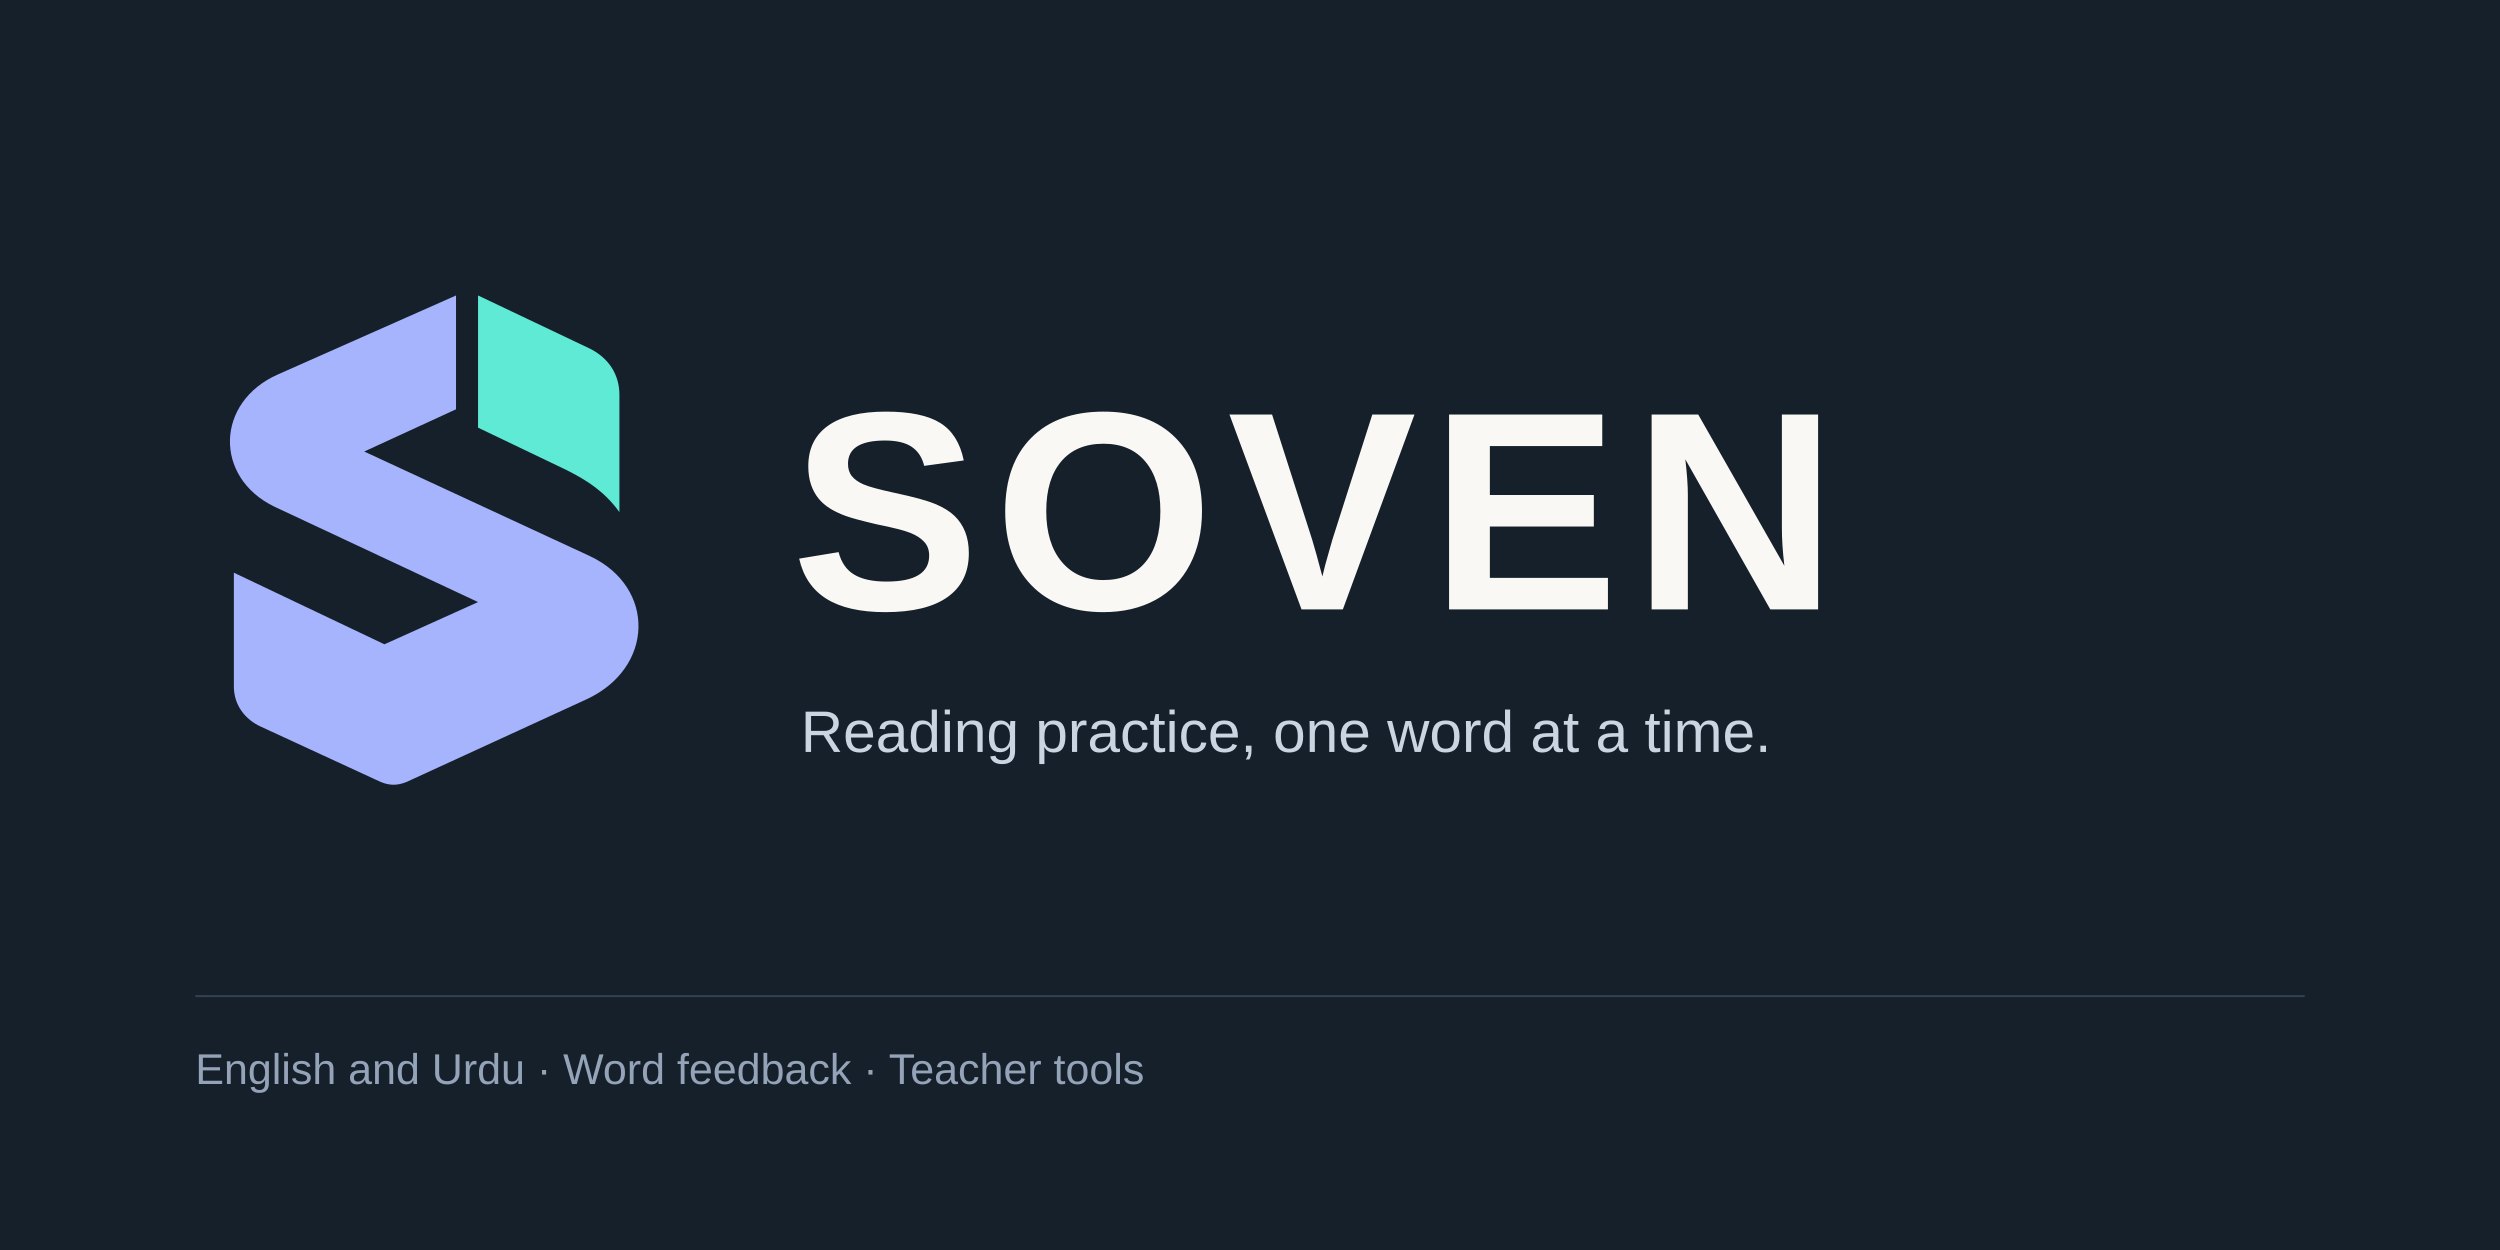
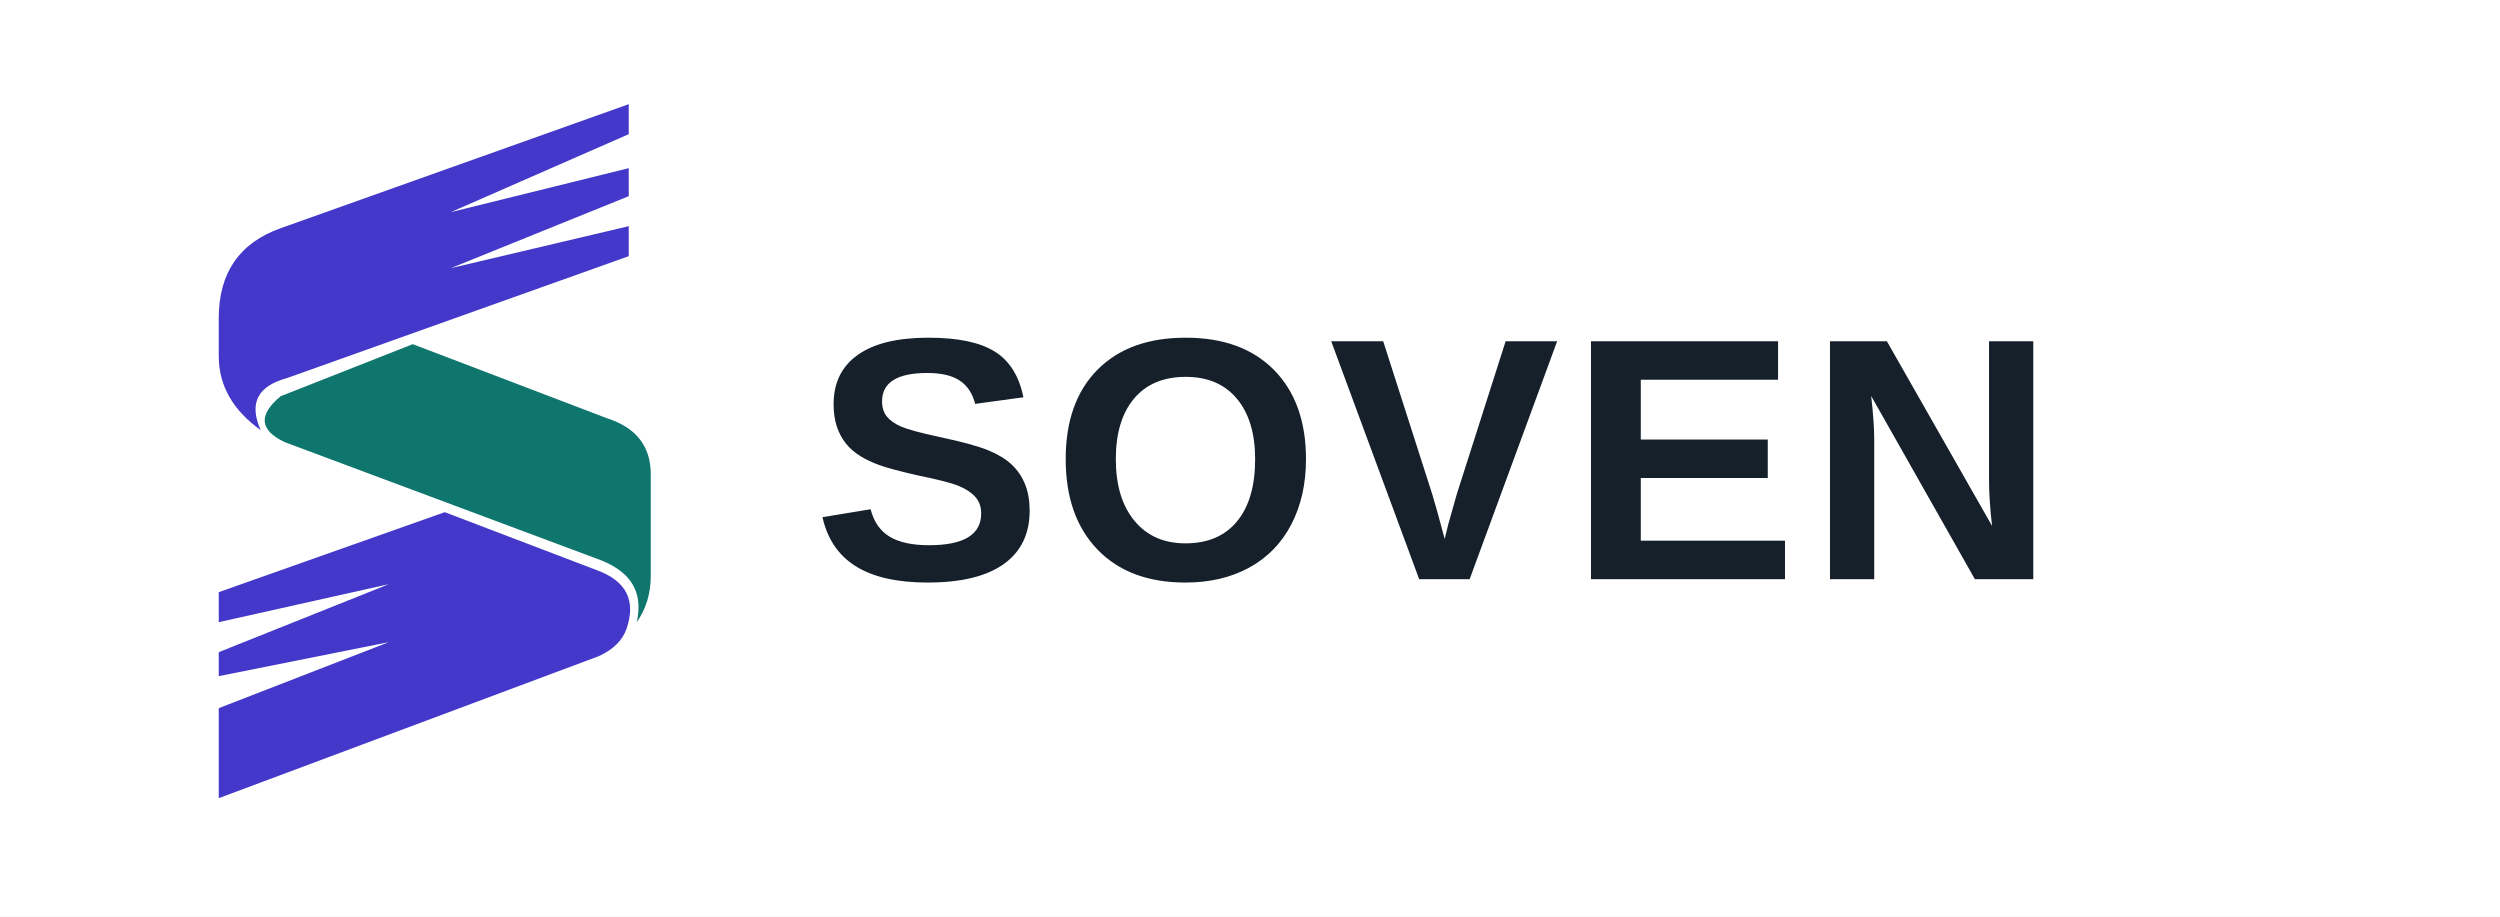
- <svg xmlns="http://www.w3.org/2000/svg" width="1280" height="640" viewBox="0 0 1280 640" role="img" aria-label="SOVEN">
-   <rect width="1280" height="640" fill="#15202B" />
-   <g transform="translate(100 140) scale(.94)">
-     <path fill="#A5B4FC" d="M142 12 45 55C11 70 10 111 43 127l111 52-51 23-82-39v62c0 10 6 18 15 22l65 30c5 2 9 2 14 0l98-45c37-17 38-61 2-78L92 97l50-23V12Z" />
-     <path fill="#5EEAD4" d="m154 12 61 29c10 5 16 14 16 25v64c-8-11-17-17-29-23l-48-23V12Z" />
+ <svg xmlns="http://www.w3.org/2000/svg" width="1200" height="440" viewBox="0 0 1200 440" role="img" aria-label="SOVEN">
+   <rect width="1200" height="440" fill="#FFFFFF" />
+   <g transform="translate(105 50) scale(.96)">
+     <path fill="#4338CA" d="M205 0 31 62Q0 73 0 107v19q0 22 21 37-9-20 13-26L205 76V61l-89 21 89-36V32l-89 22 89-39Z" />
+     <path fill="#0F766E" d="m97 120 97 37q22 7 22 28v51q0 13-7 23 5-22-18-31L33 169q-19-9-2-23Z" />
+     <path fill="#4338CA" d="m113 204 76 29q22 8 15 29-3 9-14 14L0 347v-45l85-33-85 17v-12l85-34L0 259v-15Z" />
  </g>
-   <text x="405" y="312" font-family="'DM Sans','Segoe UI',Arial,sans-serif" font-size="145" font-weight="750" letter-spacing="7" fill="#FAF8F4">SOVEN</text>
-   <text x="410" y="385" font-family="'DM Sans','Segoe UI',Arial,sans-serif" font-size="30" fill="#CBD5E1">Reading practice, one word at a time.</text>
-   <path d="M100 510h1080" stroke="#334155" />
-   <text x="100" y="555" font-family="'DM Sans','Segoe UI',Arial,sans-serif" font-size="22" fill="#94A3B8">English and Urdu · Word feedback · Teacher tools</text>
+   <text x="390" y="278" font-family="'DM Sans','Segoe UI',Arial,sans-serif" font-size="166" font-weight="750" letter-spacing="4" fill="#15202B">SOVEN</text>
</svg>
